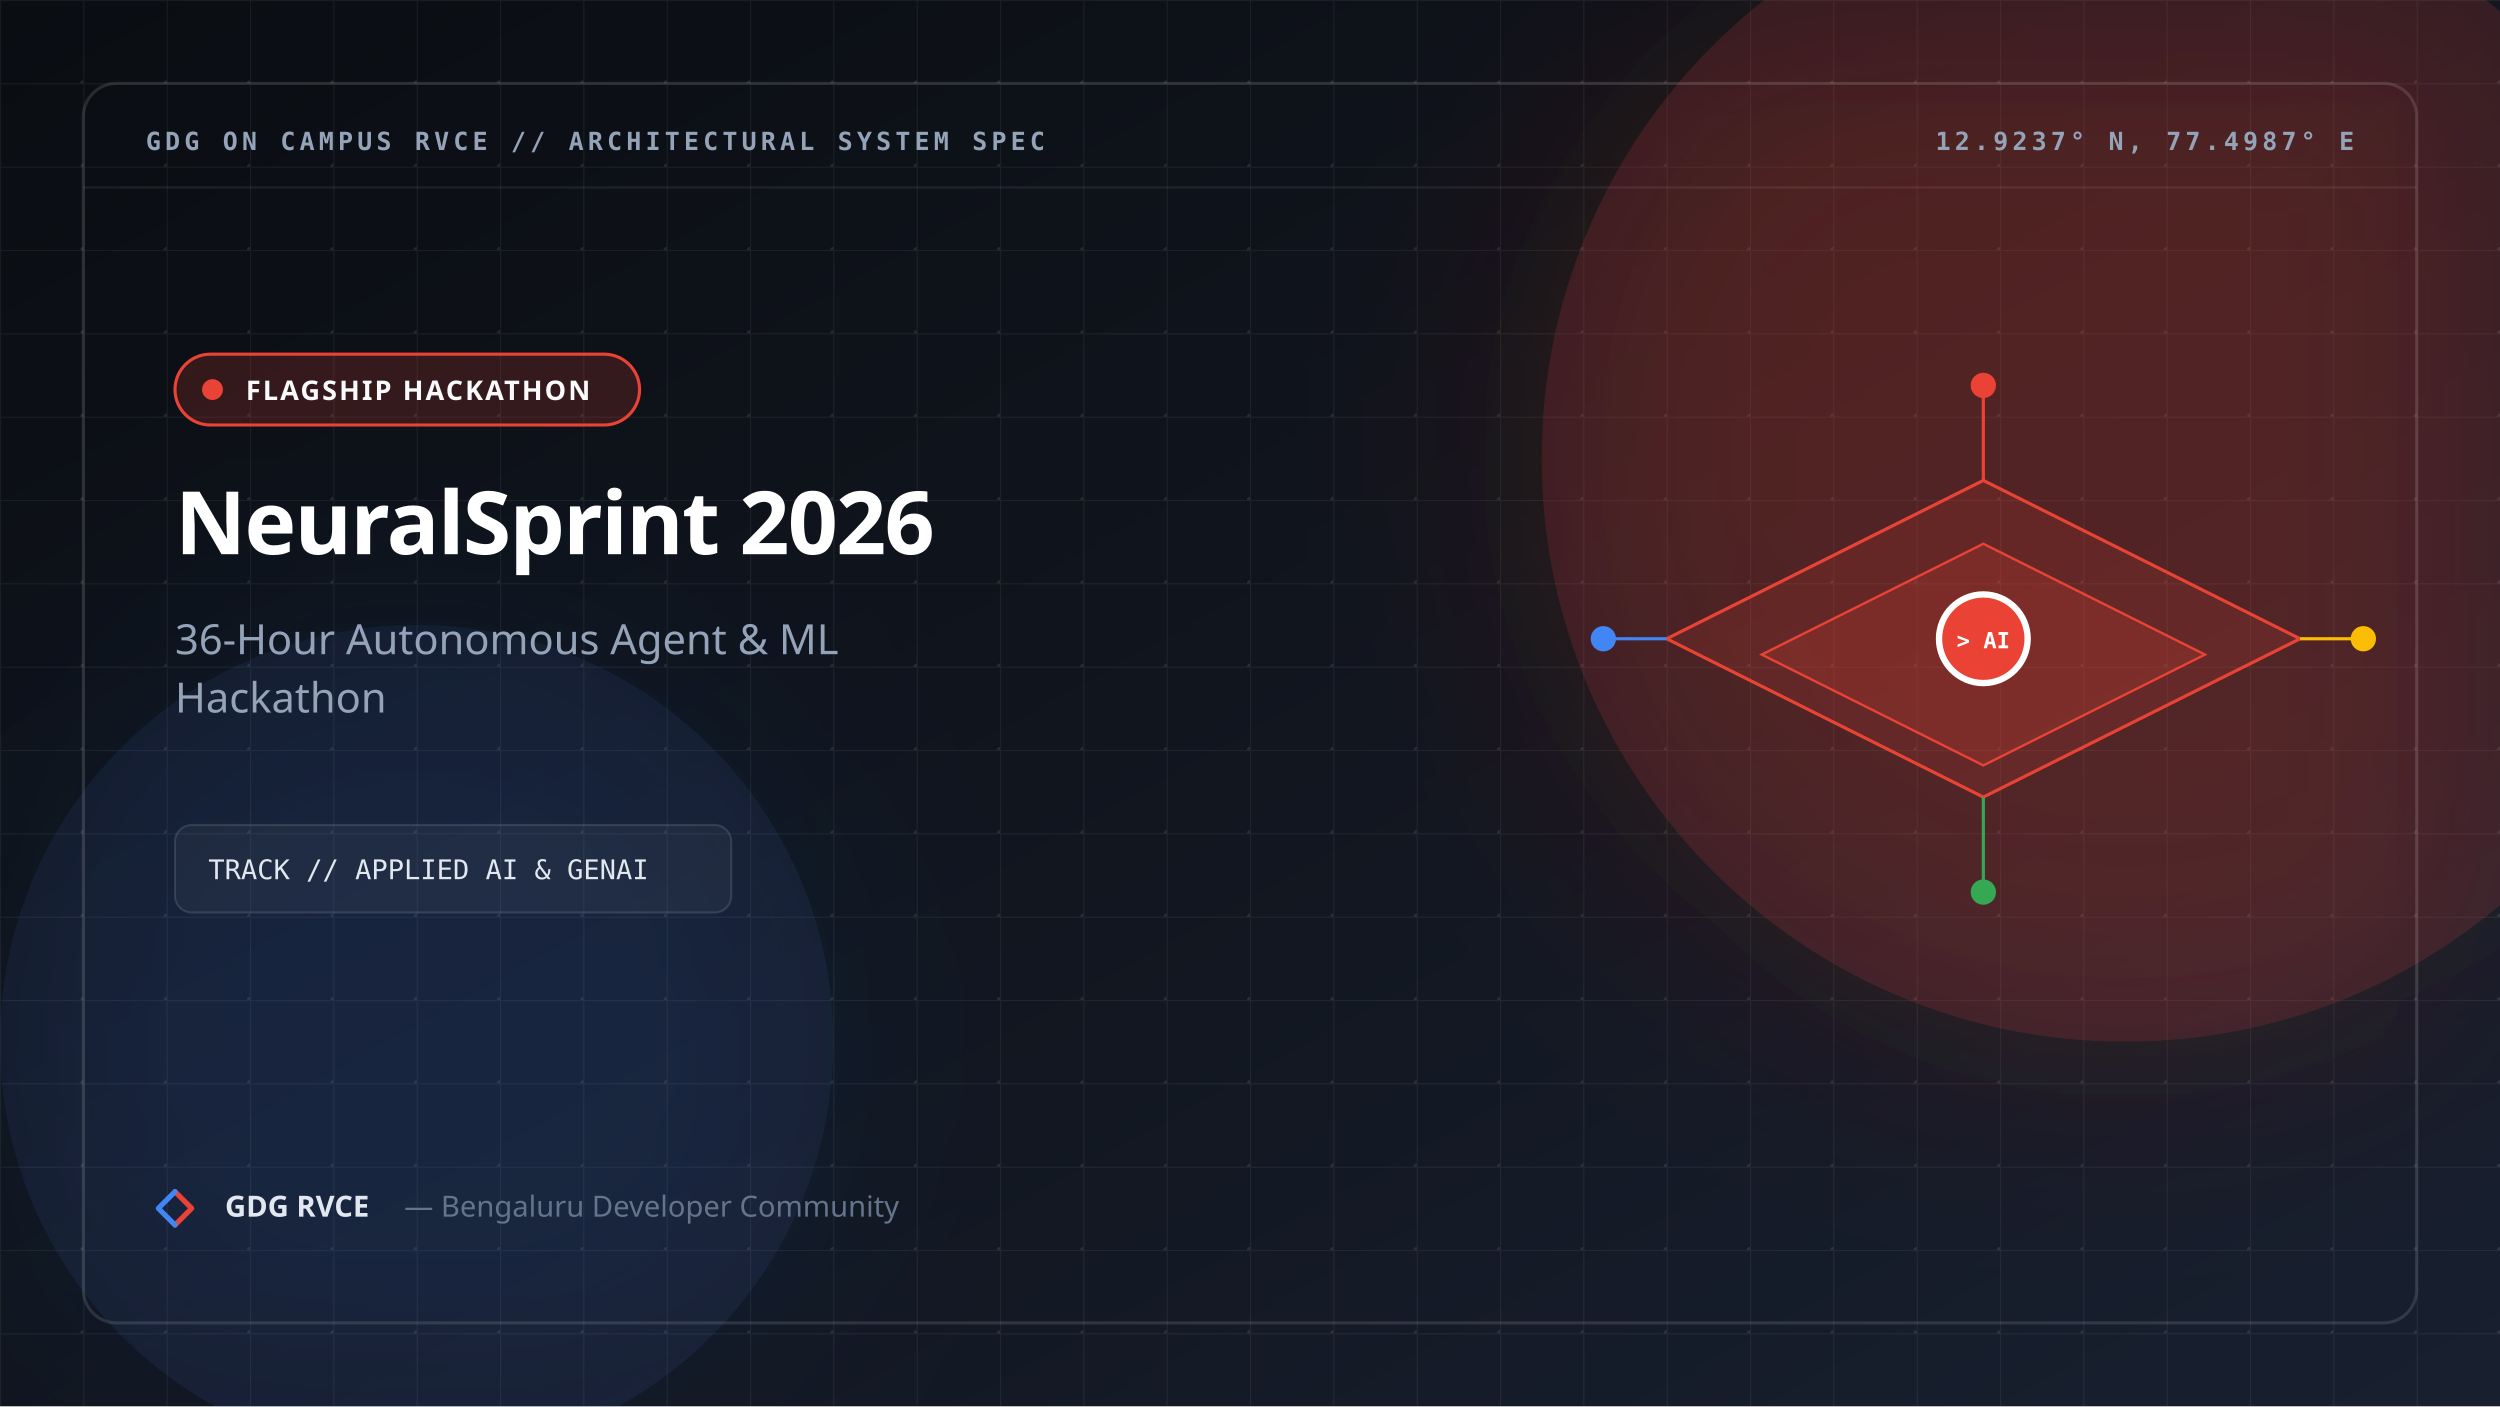
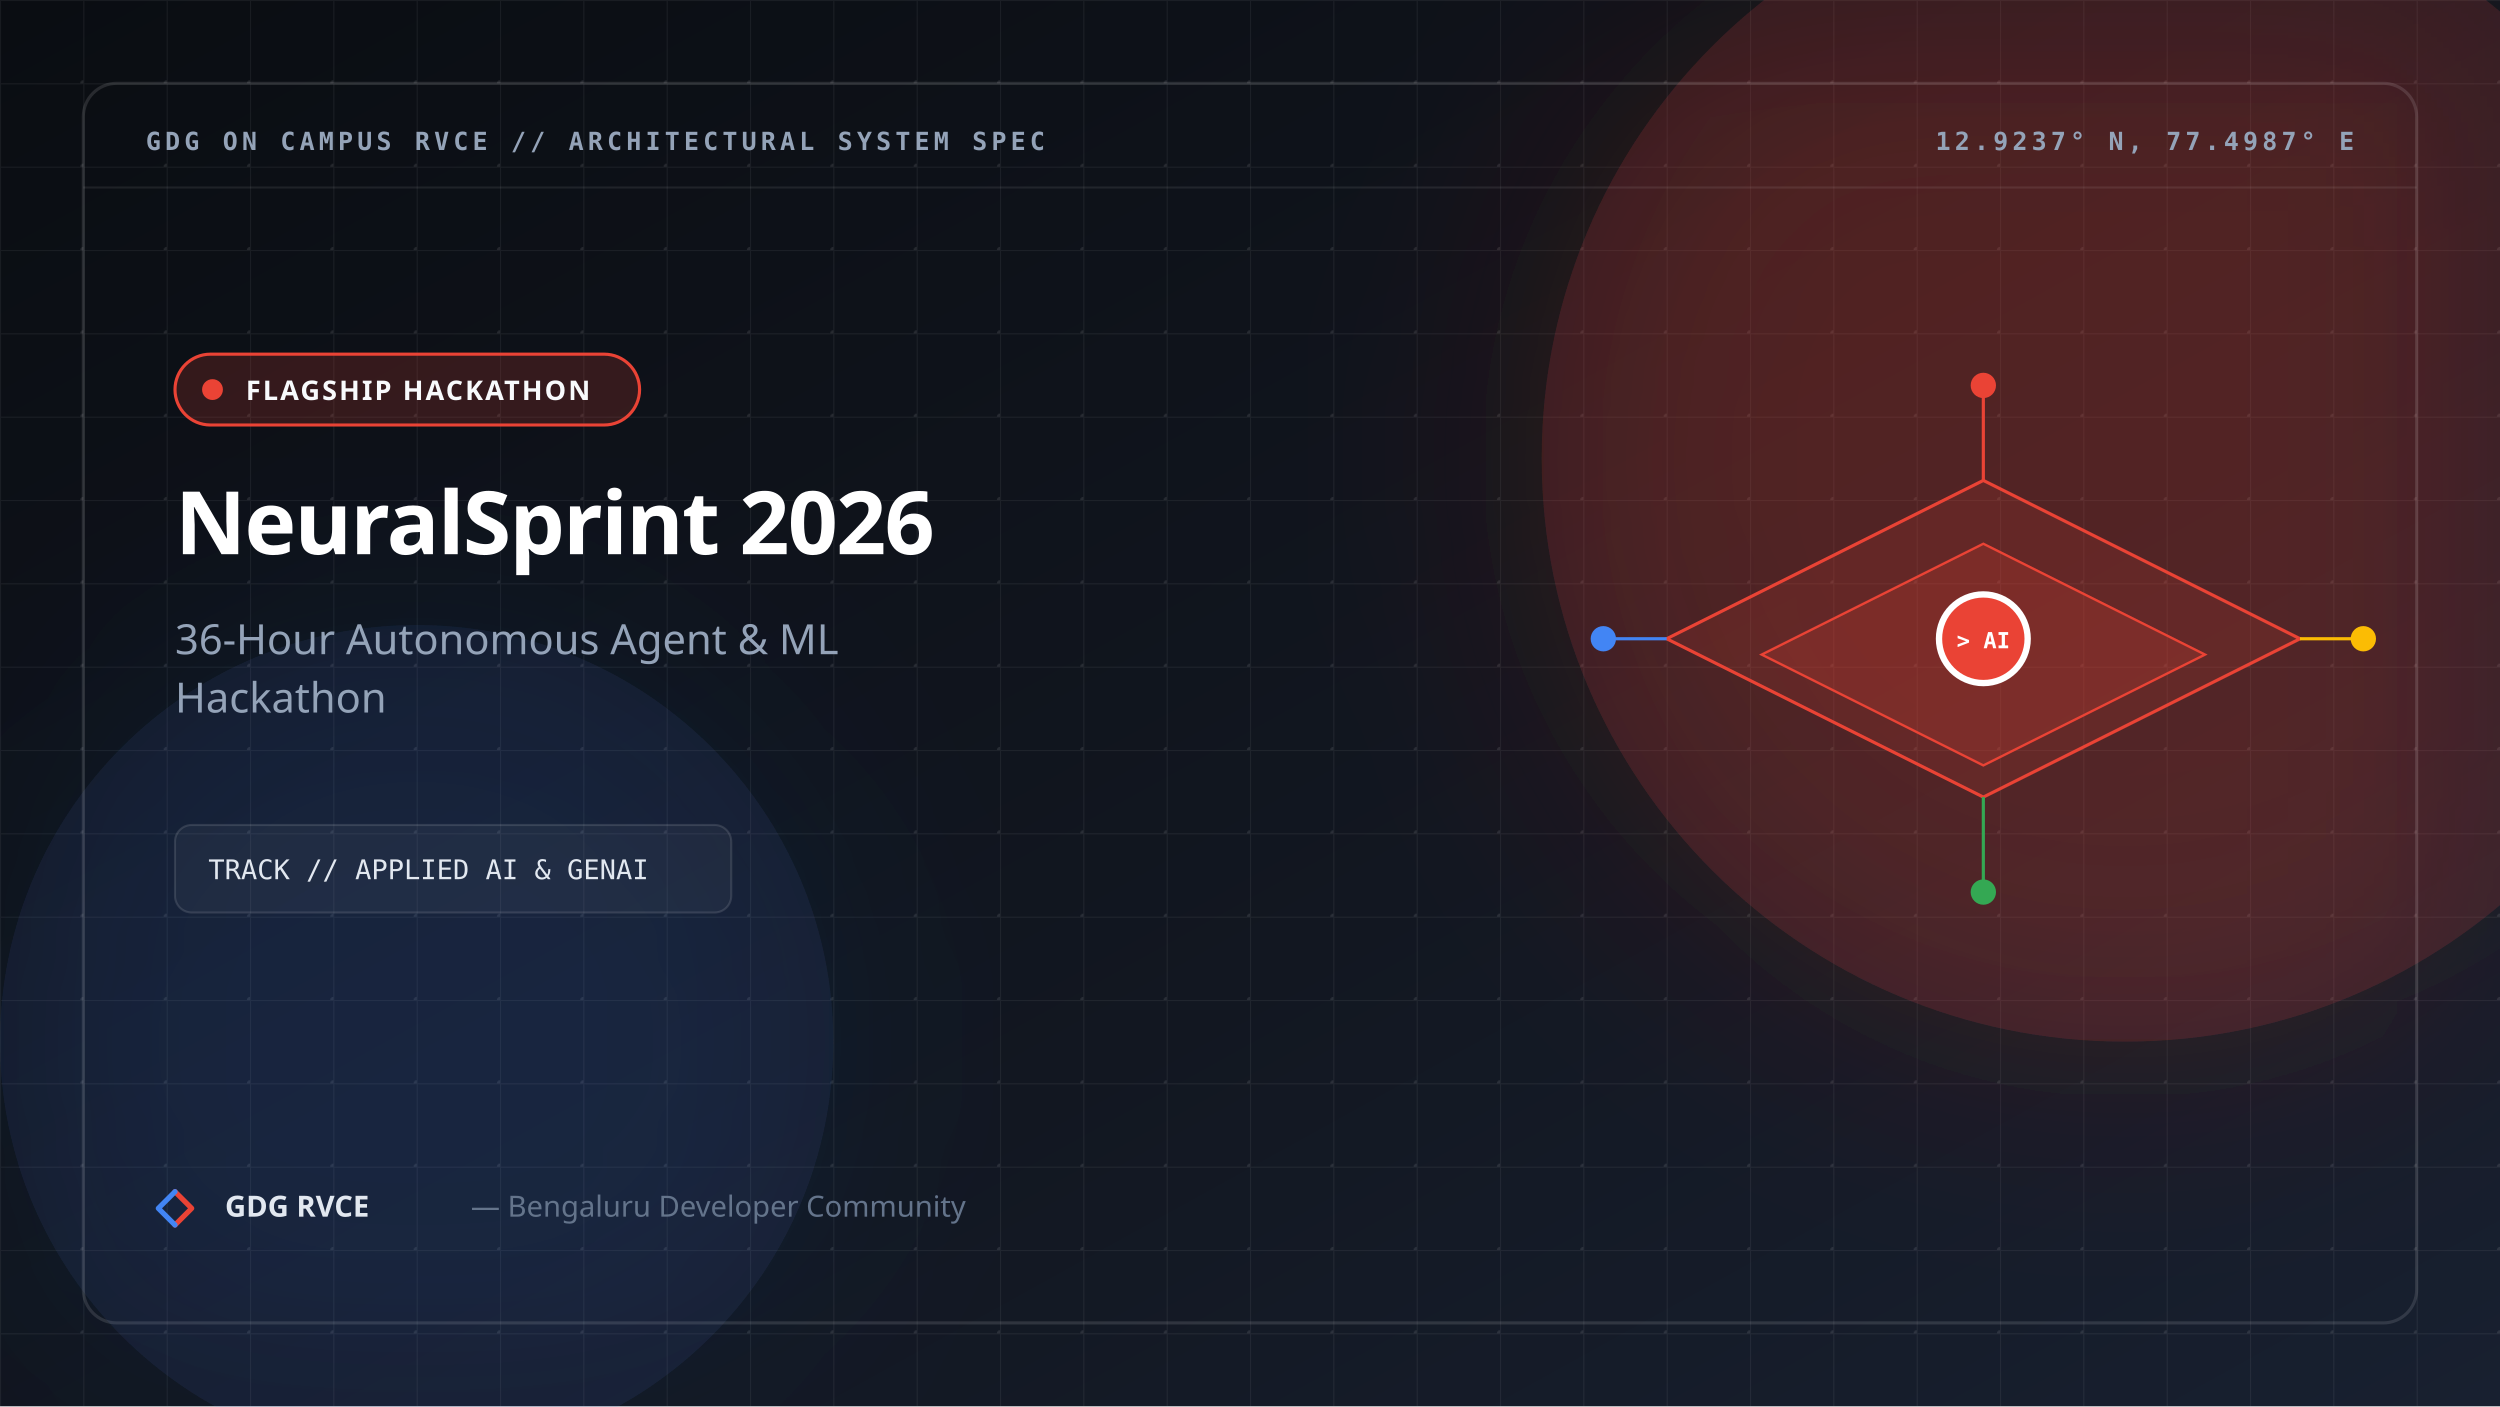
<svg xmlns="http://www.w3.org/2000/svg" viewBox="0 0 1200 675" width="1200px" height="675px" fill="none">
  <defs>
    <linearGradient id="bgGrad" x1="0" y1="0" x2="1" y2="1">
      <stop offset="0%" stop-color="#0A0D12" />
      <stop offset="60%" stop-color="#121721" />
      <stop offset="100%" stop-color="#182030" />
    </linearGradient>
    <linearGradient id="accentGrad" x1="0" y1="0" x2="1" y2="1">
      <stop offset="0%" stop-color="#EA4335" />
      <stop offset="100%" stop-color="#FFFFFF" stop-opacity="0.8" />
    </linearGradient>
    <filter id="softGlow" x="-20%" y="-20%" width="140%" height="140%">
      <feGaussianBlur stdDeviation="60" result="blur" />
      <feComposite in="SourceGraphic" in2="blur" operator="over" />
    </filter>
    <pattern id="gridPattern" width="40" height="40" patternUnits="userSpaceOnUse">
      <path d="M 40 0 L 0 0 0 40" fill="none" stroke="rgba(255,255,255,0.06)" stroke-width="1" />
      <circle cx="40" cy="40" r="1.5" fill="rgba(255,255,255,0.1)" />
    </pattern>
  </defs>
  <rect width="1200" height="675" fill="url(#bgGrad)" />
  <rect width="1200" height="675" fill="url(#gridPattern)" />
  <circle cx="1020" cy="220" r="280" fill="#EA4335" fill-opacity="0.16" filter="url(#softGlow)" />
  <circle cx="200" cy="500" r="200" fill="#4285F4" fill-opacity="0.08" filter="url(#softGlow)" />
  <rect x="40" y="40" width="1120" height="595" rx="16" fill="none" stroke="rgba(255,255,255,0.12)" stroke-width="1.5" />
  <line x1="40" y1="90" x2="1160" y2="90" stroke="rgba(255,255,255,0.08)" stroke-width="1" />
  <text x="70" y="72" font-family="monospace" font-size="12" font-weight="600" fill="#94A3B8" letter-spacing="2">GDG ON CAMPUS RVCE // ARCHITECTURAL SYSTEM SPEC</text>
  <text x="1130" y="72" font-family="monospace" font-size="12" font-weight="600" fill="#94A3B8" text-anchor="end" letter-spacing="2">12.9237° N, 77.4987° E</text>
  <g transform="translate(84, 170)">
    <rect x="0" y="0" width="223" height="34" rx="17" fill="#EA4335" fill-opacity="0.18" stroke="#EA4335" stroke-width="1.5" />
    <circle cx="18" cy="17" r="5" fill="#EA4335" />
    <text x="34" y="22" font-family="sans-serif" font-size="13" font-weight="bold" fill="#F8FAFC" letter-spacing="1">FLAGSHIP HACKATHON</text>
    <text x="0" y="96" font-family="sans-serif" font-size="42" font-weight="800" fill="#FFFFFF" letter-spacing="-0.8">
      <tspan x="0" dy="0">NeuralSprint 2026</tspan>
    </text>
    <text x="0" y="144" font-family="sans-serif" font-size="20" font-weight="500" fill="#94A3B8">
      <tspan x="0" dy="0">36-Hour Autonomous Agent &amp; ML</tspan>
      <tspan x="0" dy="28">Hackathon</tspan>
    </text>
    <g transform="translate(0, 226)">
      <rect x="0" y="0" width="267" height="42" rx="8" fill="rgba(255,255,255,0.04)" stroke="rgba(255,255,255,0.12)" stroke-width="1" />
      <text x="16" y="26" font-family="monospace" font-size="13" fill="#E2E8F0">TRACK // APPLIED AI &amp; GENAI</text>
    </g>
  </g>
  <g transform="translate(800, 185) scale(0.76)">
    <polygon points="200,60 400,160 200,260 0,160" fill="rgba(234,67,53,0.12)" stroke="#EA4335" stroke-width="2" />
    <polygon points="200,100 340,170 200,240 60,170" fill="rgba(234,67,53,0.18)" stroke="#EA4335" stroke-width="1.5" />
    <line x1="200" y1="60" x2="200" y2="0" stroke="#EA4335" stroke-width="2" />
    <circle cx="200" cy="0" r="8" fill="#EA4335" />
    <line x1="400" y1="160" x2="440" y2="160" stroke="#FBBC04" stroke-width="2" />
    <circle cx="440" cy="160" r="8" fill="#FBBC04" />
    <line x1="0" y1="160" x2="-40" y2="160" stroke="#4285F4" stroke-width="2" />
    <circle cx="-40" cy="160" r="8" fill="#4285F4" />
    <line x1="200" y1="260" x2="200" y2="320" stroke="#34A853" stroke-width="2" />
    <circle cx="200" cy="320" r="8" fill="#34A853" />
    <circle cx="200" cy="160" r="28" fill="#EA4335" stroke="#FFFFFF" stroke-width="4" />
    <text x="200" y="166" font-family="monospace" font-size="14" font-weight="bold" fill="#FFFFFF" text-anchor="middle">&gt; AI</text>
  </g>
  <g transform="translate(84, 580)">
    <path d="M0 8L8 0L0 -8" stroke="#EA4335" stroke-width="2.5" stroke-linecap="round" stroke-linejoin="round" />
    <path d="M0 -8L-8 0L0 8" stroke="#4285F4" stroke-width="2.5" stroke-linecap="round" stroke-linejoin="round" />
    <text x="24" y="4" font-family="sans-serif" font-size="14" font-weight="700" fill="#E2E8F0">GDG RVCE</text>
-     <text x="110" y="4" font-family="sans-serif" font-size="14" fill="#64748B">— Bengaluru Developer Community</text>
+     <text x="142" y="4" font-family="sans-serif" font-size="14" fill="#64748B">— Bengaluru Developer Community</text>
  </g>
</svg>
